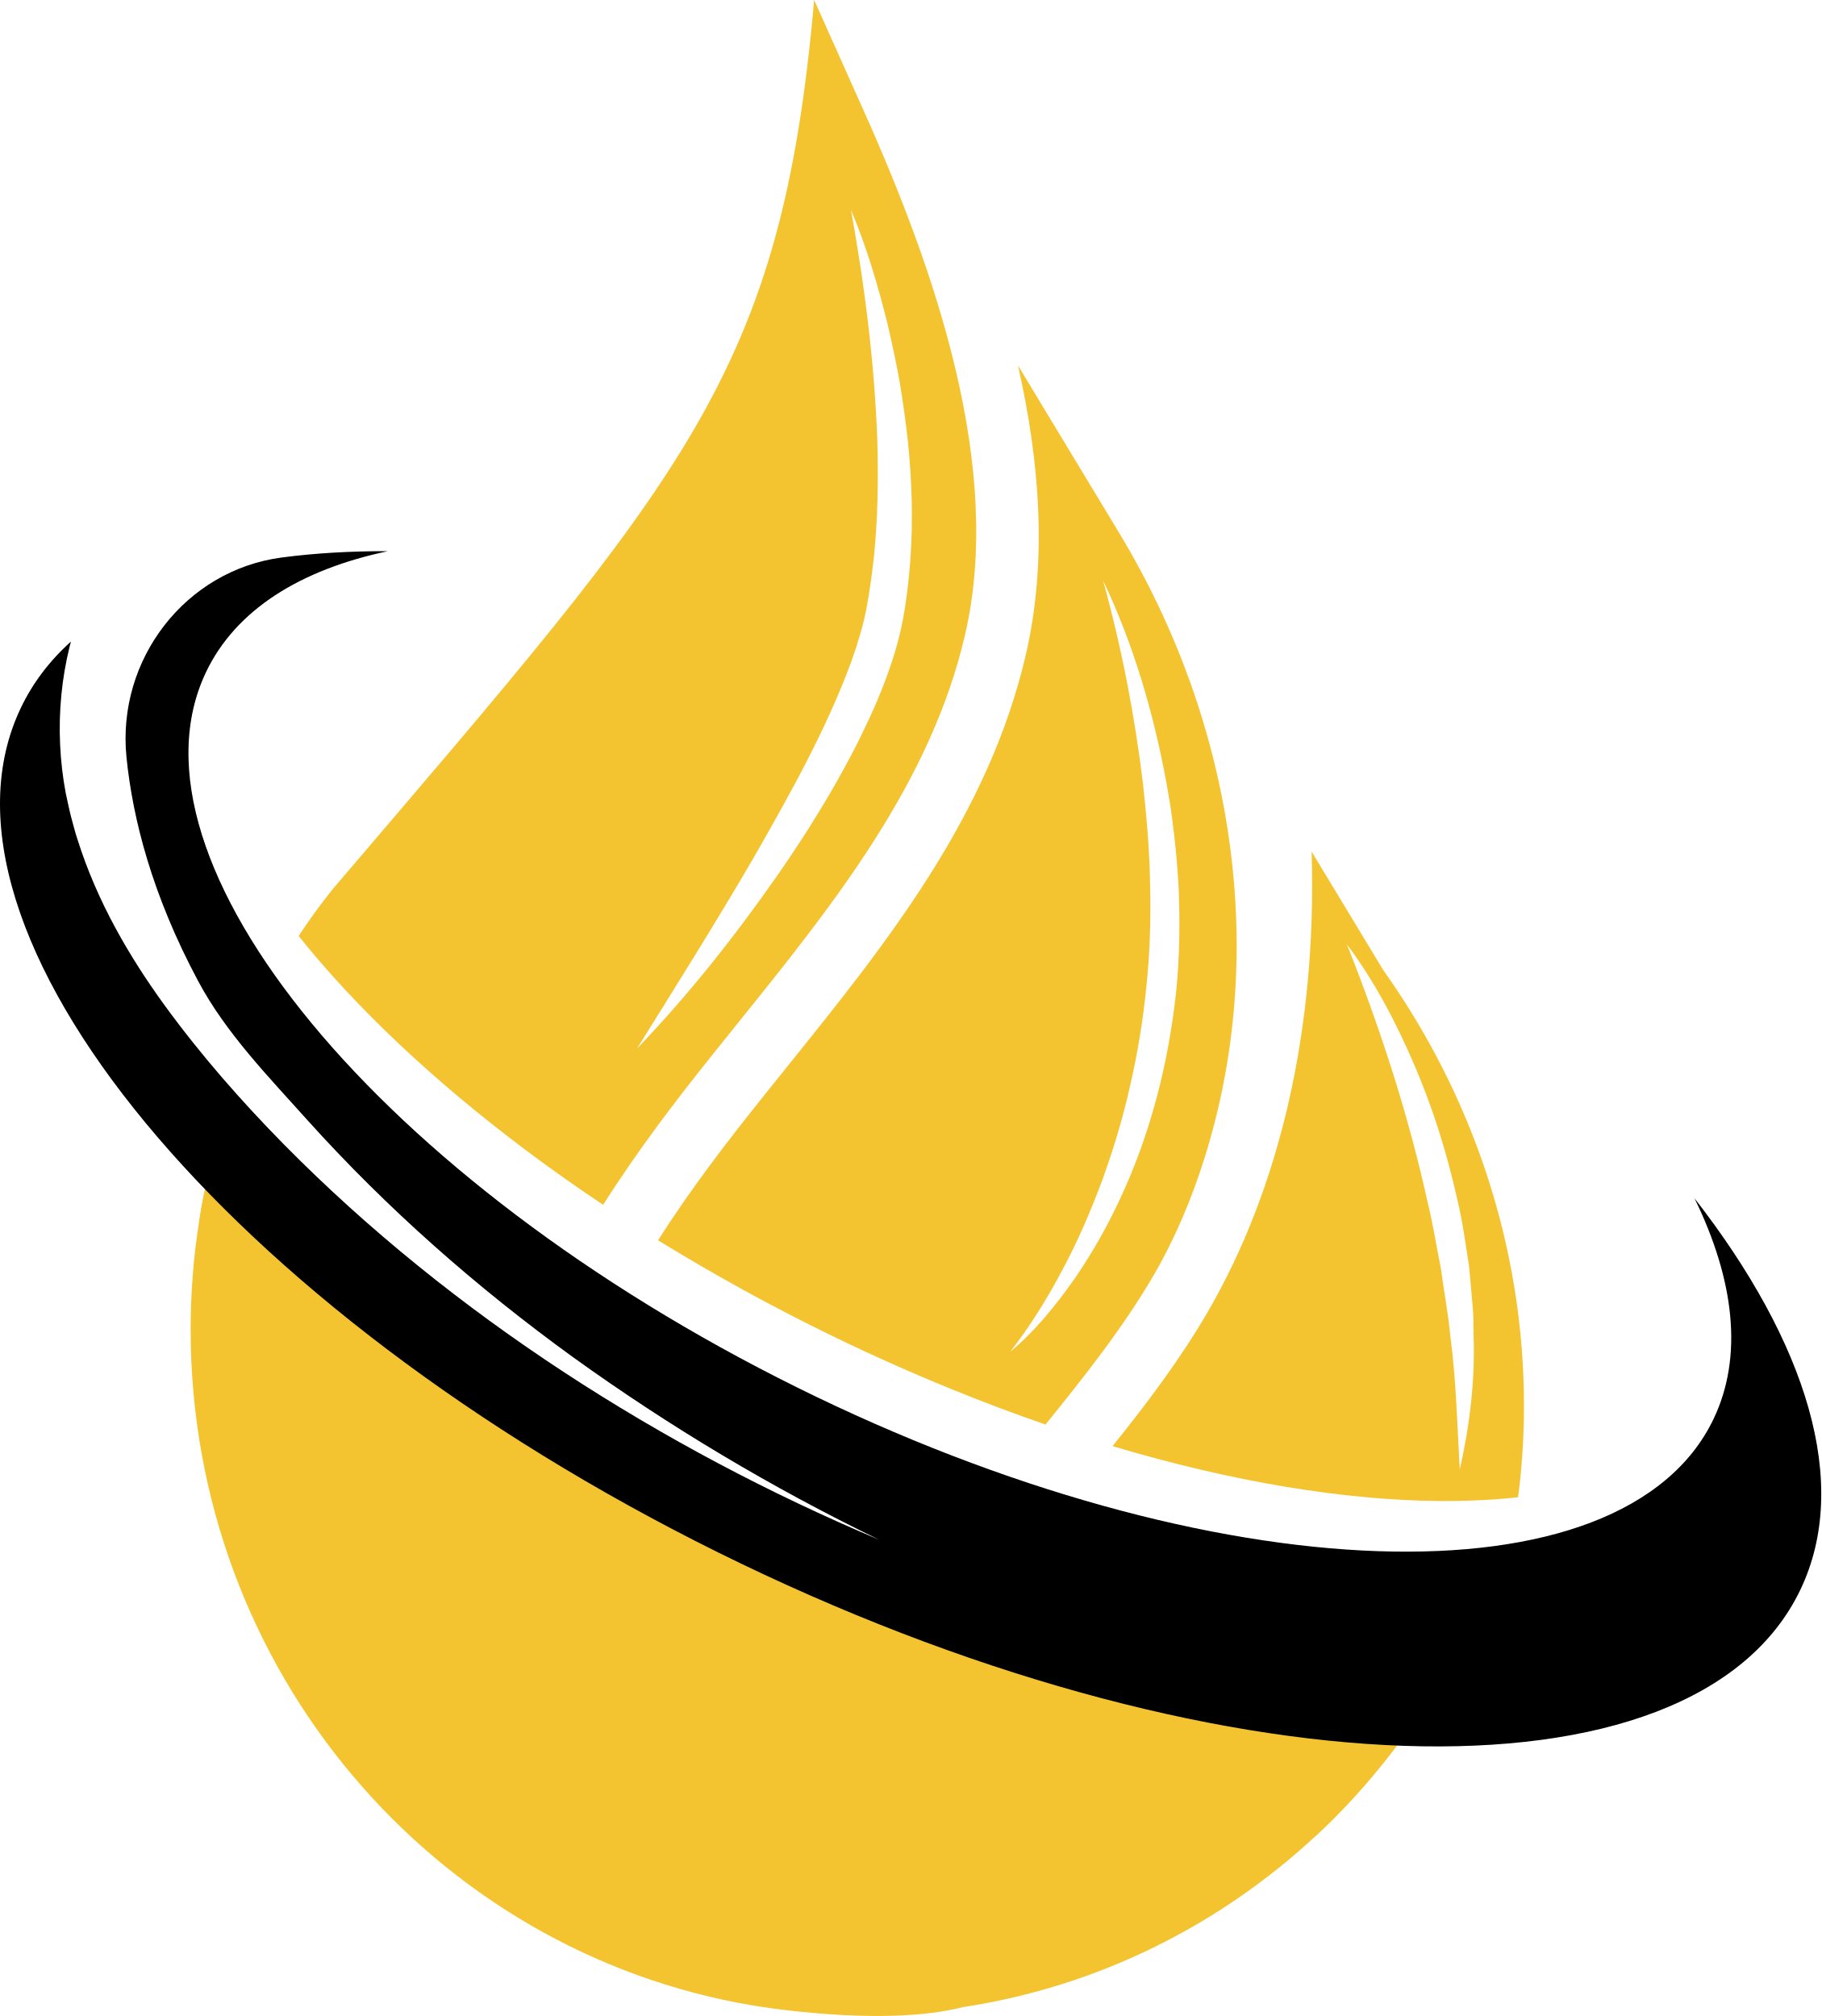
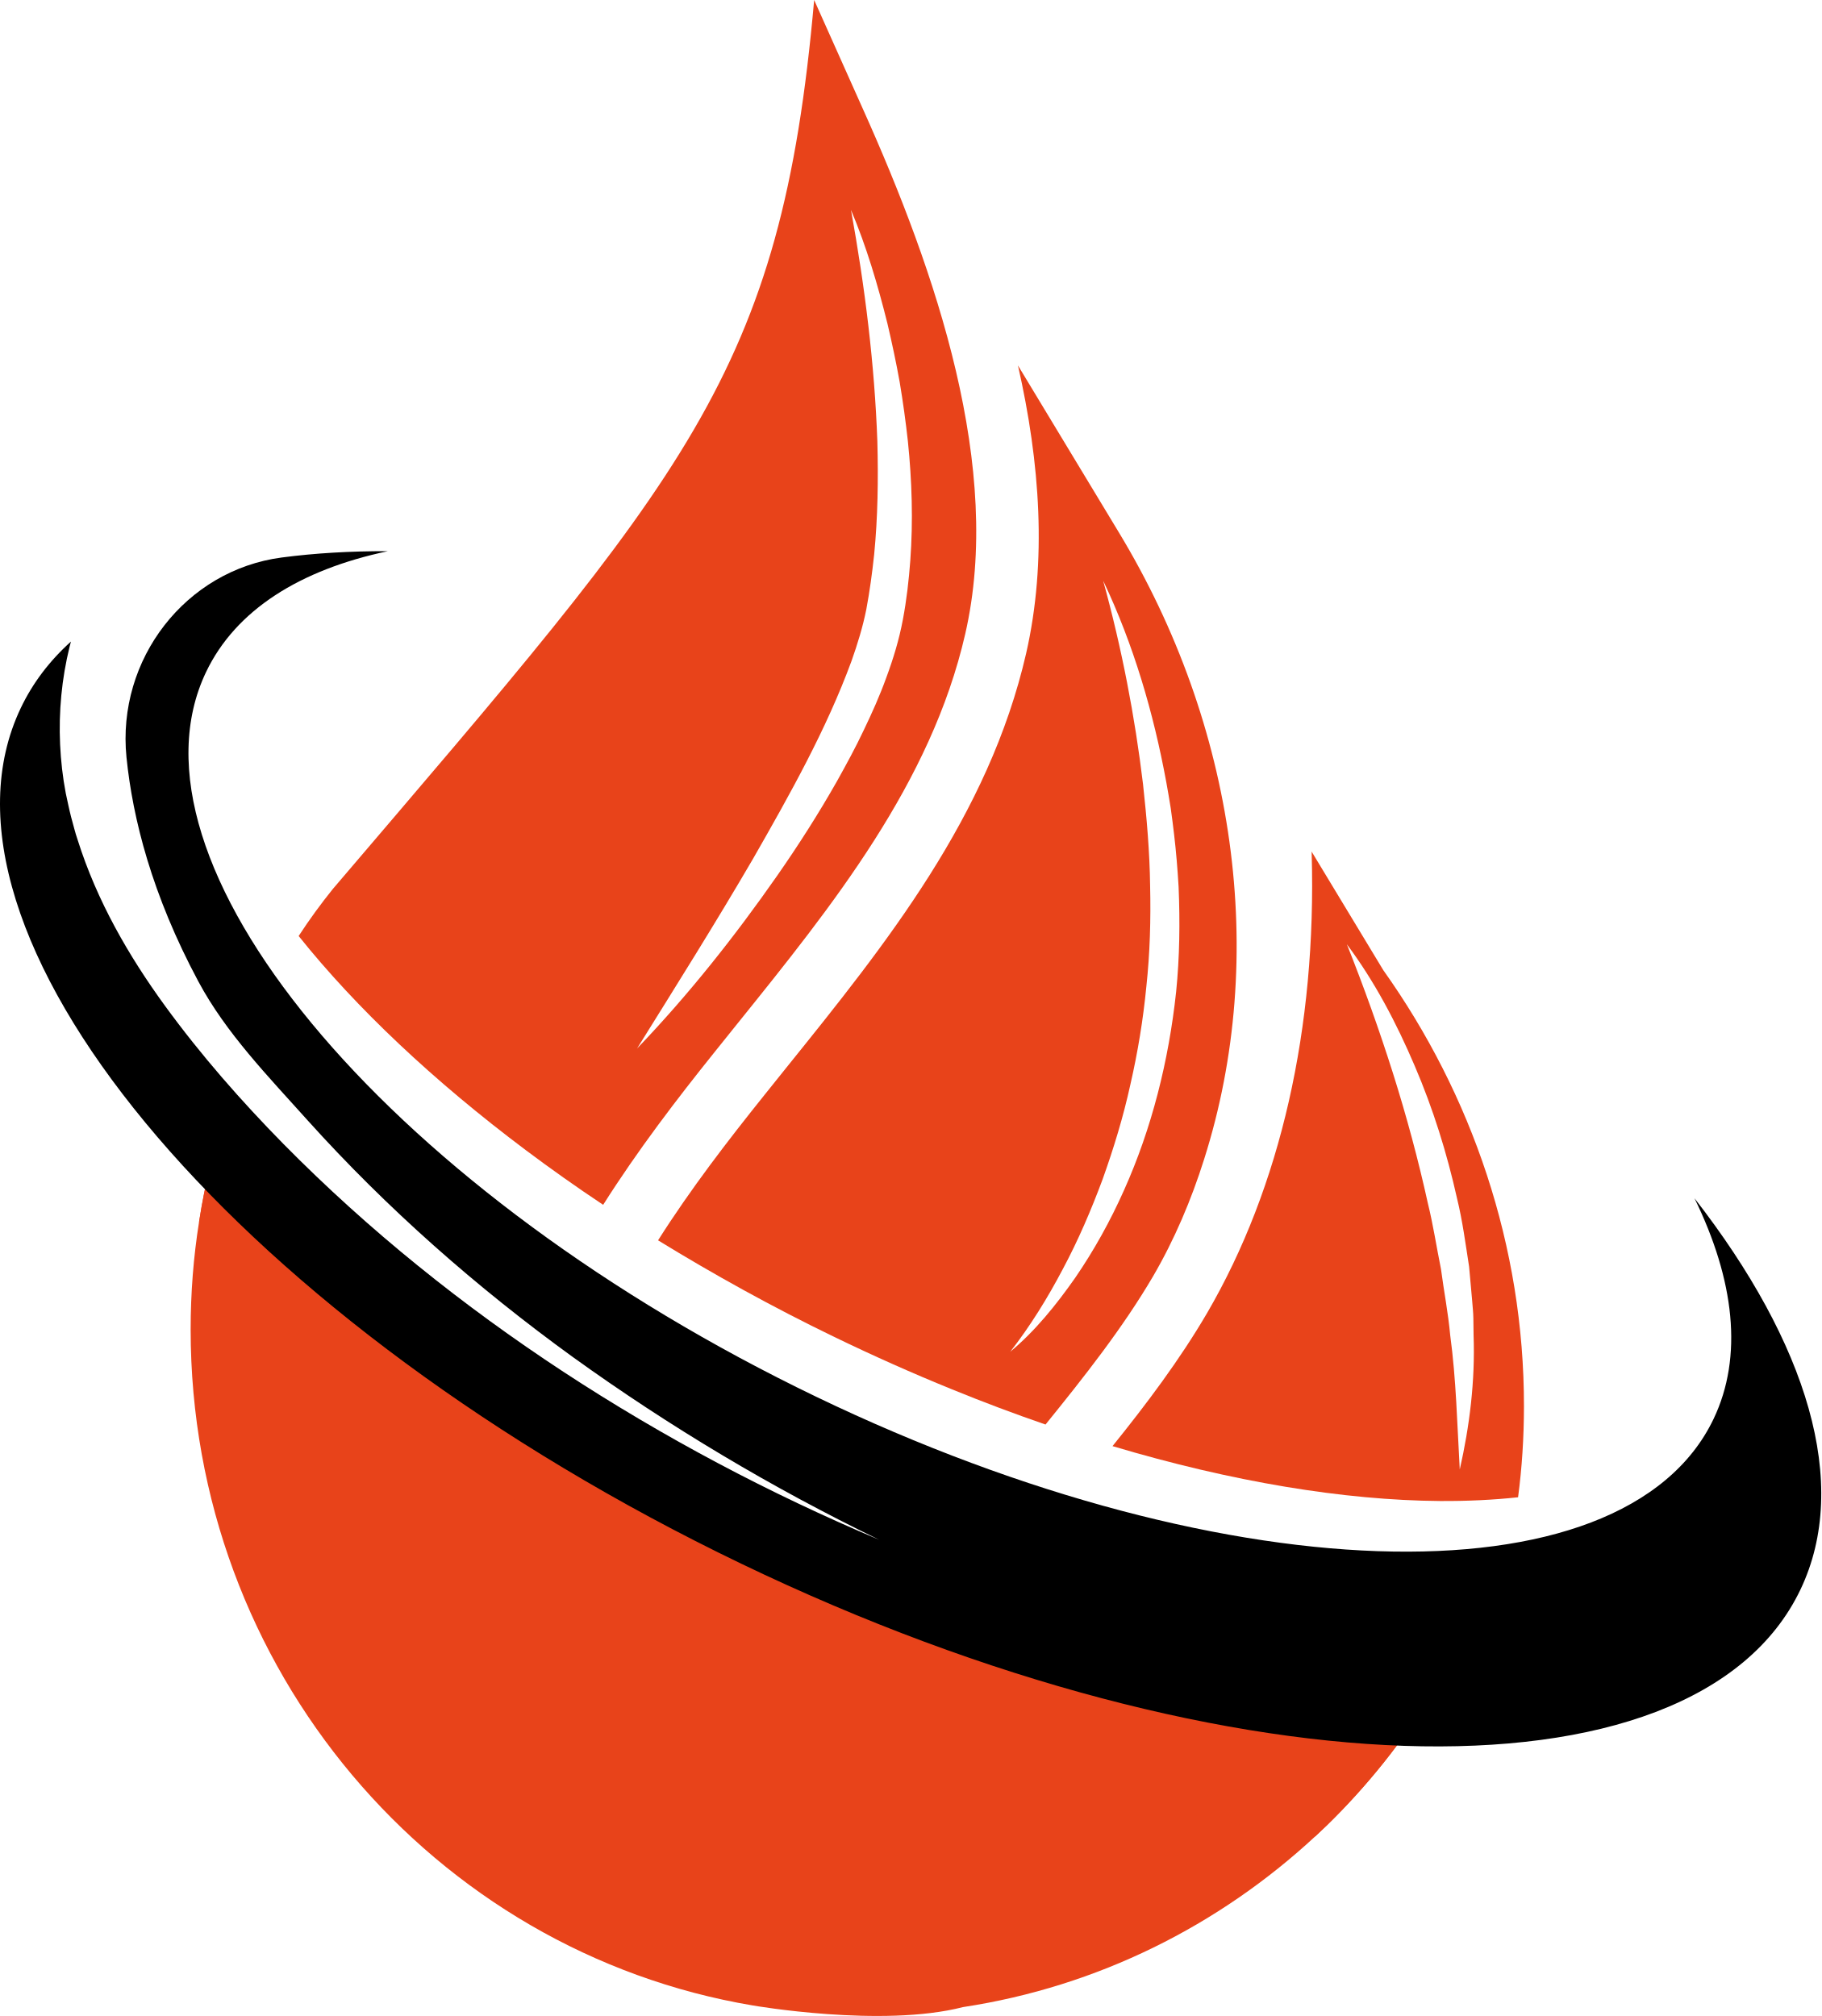
<svg xmlns="http://www.w3.org/2000/svg" width="56" height="62" viewBox="0 0 56 62" fill="none">
-   <path d="M26.517 3.316L25.034 0C24.013 11.554 21.116 14.576 10.236 27.337C9.862 27.801 9.511 28.283 9.183 28.786C10.948 30.993 13.325 33.24 16.169 35.373C16.929 35.943 17.721 36.504 18.546 37.053C19.613 35.367 20.814 33.798 21.987 32.337C22.215 32.051 22.442 31.772 22.67 31.486C25.6 27.848 28.629 24.082 29.679 19.497C30.845 14.421 28.805 8.403 26.517 3.316ZM27.99 17.238C27.945 17.847 27.875 18.456 27.762 19.054C27.646 19.674 27.465 20.263 27.257 20.825C27.053 21.393 26.811 21.931 26.556 22.461C26.305 22.994 26.025 23.505 25.743 24.012C25.17 25.024 24.549 25.995 23.893 26.936C22.581 28.816 21.161 30.605 19.589 32.245C20.802 30.297 22.015 28.366 23.16 26.401C24.288 24.43 25.408 22.437 26.181 20.333C26.368 19.807 26.53 19.277 26.637 18.743C26.741 18.189 26.818 17.624 26.879 17.052C26.991 15.911 27.008 14.743 26.977 13.569C26.892 11.22 26.598 8.842 26.167 6.457C26.645 7.589 26.992 8.768 27.288 9.955C27.428 10.552 27.556 11.149 27.664 11.753C27.765 12.356 27.849 12.963 27.916 13.572C28.041 14.79 28.079 16.019 27.99 17.238Z" fill="#F4C430" />
-   <path d="M34.411 16.387L31.3 11.238C31.981 14.231 32.199 17.261 31.552 20.094C30.401 25.104 27.24 29.034 24.181 32.832C23.952 33.116 23.73 33.398 23.502 33.679C22.389 35.068 21.241 36.556 20.234 38.145C21.937 39.19 23.75 40.196 25.657 41.118C26.867 41.704 28.072 42.24 29.263 42.724C30.236 43.122 31.199 43.483 32.148 43.81C33.33 42.35 34.522 40.843 35.455 39.251C36.115 38.119 36.631 36.899 37.025 35.65C39.015 29.383 37.979 22.293 34.411 16.387ZM36.164 30.501C35.936 32.628 35.414 34.701 34.564 36.598C34.141 37.548 33.639 38.453 33.062 39.295C32.475 40.132 31.834 40.929 31.063 41.572C31.682 40.778 32.211 39.92 32.68 39.029C33.154 38.143 33.551 37.215 33.903 36.269C34.243 35.318 34.539 34.349 34.757 33.354C34.984 32.365 35.151 31.353 35.249 30.332C35.359 29.315 35.388 28.282 35.364 27.243C35.351 26.204 35.26 25.16 35.146 24.116C34.895 22.026 34.492 19.934 33.92 17.858C34.854 19.821 35.469 21.924 35.861 24.054C35.912 24.321 35.953 24.587 35.998 24.856C36.033 25.124 36.072 25.392 36.101 25.66C36.165 26.198 36.208 26.737 36.24 27.277C36.285 28.354 36.272 29.433 36.164 30.501Z" fill="#F4C430" />
-   <path d="M42.534 29.837L40.362 26.243L40.328 26.186C40.332 26.207 40.332 26.231 40.332 26.253C40.485 31.62 39.372 36.506 37.118 40.377C36.27 41.827 35.252 43.178 34.208 44.474C37.893 45.575 41.332 46.14 44.273 46.162C45.119 46.167 45.922 46.129 46.678 46.047C46.799 45.136 46.858 44.203 46.859 43.254C46.865 38.32 45.25 33.655 42.534 29.837ZM44.885 45.193C44.804 43.79 44.776 42.428 44.591 41.061C44.529 40.379 44.396 39.702 44.307 39.026C44.17 38.35 44.069 37.673 43.904 37.005C43.608 35.66 43.248 34.327 42.83 33.002C42.41 31.675 41.941 30.363 41.414 29.041C42.269 30.185 42.94 31.466 43.499 32.778C44.064 34.094 44.491 35.464 44.801 36.855C44.971 37.547 45.062 38.252 45.172 38.954L45.267 40.011C45.279 40.186 45.301 40.36 45.303 40.537L45.31 41.063C45.361 42.471 45.187 43.863 44.885 45.193Z" fill="#F4C430" />
-   <path d="M24.086 48.333C20.788 46.977 17.768 45.198 15.058 42.841C13.704 41.663 12.542 40.291 11.059 39.272C9.525 38.217 7.959 37.246 6.513 36.062C6.484 36.038 6.458 36.011 6.431 35.984C6.314 36.485 6.213 36.993 6.132 37.509C6.127 37.532 6.125 37.558 6.12 37.582C5.948 38.66 5.862 39.767 5.862 40.889C5.862 51.351 13.341 60.029 23.148 61.676C23.148 61.676 27.117 62.368 29.611 61.726C33.752 61.096 37.485 59.218 40.441 56.476C40.561 56.364 40.68 56.251 40.799 56.137C42.034 54.932 43.123 53.572 44.035 52.087C37.253 51.751 30.424 50.941 24.086 48.333Z" fill="#F4C430" />
-   <path d="M24.086 48.333C20.788 46.977 17.767 45.198 15.057 42.841C13.704 41.663 12.541 40.291 11.059 39.272C9.525 38.217 7.959 37.246 6.513 36.062C6.484 36.038 6.458 36.011 6.431 35.984C6.314 36.485 6.212 36.993 6.132 37.509C6.127 37.532 6.125 37.558 6.12 37.582C9.589 41.502 14.311 45.423 19.902 48.794C27.135 53.155 34.453 55.772 40.44 56.476C40.561 56.364 40.68 56.251 40.798 56.137C42.033 54.932 43.122 53.572 44.035 52.087C37.253 51.751 30.424 50.941 24.086 48.333Z" fill="#F4C430" />
+   <path d="M26.517 3.316L25.034 0C24.013 11.554 21.116 14.576 10.236 27.337C9.862 27.801 9.511 28.283 9.183 28.786C10.948 30.993 13.325 33.24 16.169 35.373C16.929 35.943 17.721 36.504 18.546 37.053C19.613 35.367 20.814 33.798 21.987 32.337C22.215 32.051 22.442 31.772 22.67 31.486C25.6 27.848 28.629 24.082 29.679 19.497C30.845 14.421 28.805 8.403 26.517 3.316ZM27.99 17.238C27.945 17.847 27.875 18.456 27.762 19.054C27.646 19.674 27.465 20.263 27.257 20.825C27.053 21.393 26.811 21.931 26.556 22.461C26.305 22.994 26.025 23.505 25.743 24.012C25.17 25.024 24.549 25.995 23.893 26.936C22.581 28.816 21.161 30.605 19.589 32.245C20.802 30.297 22.015 28.366 23.16 26.401C24.288 24.43 25.408 22.437 26.181 20.333C26.368 19.807 26.53 19.277 26.637 18.743C26.741 18.189 26.818 17.624 26.879 17.052C26.991 15.911 27.008 14.743 26.977 13.569C26.892 11.22 26.598 8.842 26.167 6.457C26.645 7.589 26.992 8.768 27.288 9.955C27.428 10.552 27.556 11.149 27.664 11.753C27.765 12.356 27.849 12.963 27.916 13.572C28.041 14.79 28.079 16.019 27.99 17.238Z" fill="#e8431a" />
+   <path d="M34.411 16.387L31.3 11.238C31.981 14.231 32.199 17.261 31.552 20.094C30.401 25.104 27.24 29.034 24.181 32.832C23.952 33.116 23.73 33.398 23.502 33.679C22.389 35.068 21.241 36.556 20.234 38.145C21.937 39.19 23.75 40.196 25.657 41.118C26.867 41.704 28.072 42.24 29.263 42.724C30.236 43.122 31.199 43.483 32.148 43.81C33.33 42.35 34.522 40.843 35.455 39.251C36.115 38.119 36.631 36.899 37.025 35.65C39.015 29.383 37.979 22.293 34.411 16.387ZM36.164 30.501C35.936 32.628 35.414 34.701 34.564 36.598C34.141 37.548 33.639 38.453 33.062 39.295C32.475 40.132 31.834 40.929 31.063 41.572C31.682 40.778 32.211 39.92 32.68 39.029C33.154 38.143 33.551 37.215 33.903 36.269C34.243 35.318 34.539 34.349 34.757 33.354C34.984 32.365 35.151 31.353 35.249 30.332C35.359 29.315 35.388 28.282 35.364 27.243C35.351 26.204 35.26 25.16 35.146 24.116C34.895 22.026 34.492 19.934 33.92 17.858C34.854 19.821 35.469 21.924 35.861 24.054C35.912 24.321 35.953 24.587 35.998 24.856C36.033 25.124 36.072 25.392 36.101 25.66C36.165 26.198 36.208 26.737 36.24 27.277C36.285 28.354 36.272 29.433 36.164 30.501Z" fill="#e8431a" />
+   <path d="M42.534 29.837L40.362 26.243L40.328 26.186C40.332 26.207 40.332 26.231 40.332 26.253C40.485 31.62 39.372 36.506 37.118 40.377C36.27 41.827 35.252 43.178 34.208 44.474C37.893 45.575 41.332 46.14 44.273 46.162C45.119 46.167 45.922 46.129 46.678 46.047C46.799 45.136 46.858 44.203 46.859 43.254C46.865 38.32 45.25 33.655 42.534 29.837ZM44.885 45.193C44.804 43.79 44.776 42.428 44.591 41.061C44.529 40.379 44.396 39.702 44.307 39.026C44.17 38.35 44.069 37.673 43.904 37.005C43.608 35.66 43.248 34.327 42.83 33.002C42.41 31.675 41.941 30.363 41.414 29.041C42.269 30.185 42.94 31.466 43.499 32.778C44.064 34.094 44.491 35.464 44.801 36.855C44.971 37.547 45.062 38.252 45.172 38.954L45.267 40.011C45.279 40.186 45.301 40.36 45.303 40.537L45.31 41.063C45.361 42.471 45.187 43.863 44.885 45.193Z" fill="#e8431a" />
+   <path d="M24.086 48.333C20.788 46.977 17.768 45.198 15.058 42.841C13.704 41.663 12.542 40.291 11.059 39.272C9.525 38.217 7.959 37.246 6.513 36.062C6.484 36.038 6.458 36.011 6.431 35.984C6.314 36.485 6.213 36.993 6.132 37.509C6.127 37.532 6.125 37.558 6.12 37.582C5.948 38.66 5.862 39.767 5.862 40.889C5.862 51.351 13.341 60.029 23.148 61.676C23.148 61.676 27.117 62.368 29.611 61.726C33.752 61.096 37.485 59.218 40.441 56.476C40.561 56.364 40.68 56.251 40.799 56.137C42.034 54.932 43.123 53.572 44.035 52.087C37.253 51.751 30.424 50.941 24.086 48.333Z" fill="#e8431a" />
+   <path d="M24.086 48.333C20.788 46.977 17.767 45.198 15.057 42.841C13.704 41.663 12.541 40.291 11.059 39.272C9.525 38.217 7.959 37.246 6.513 36.062C6.484 36.038 6.458 36.011 6.431 35.984C6.314 36.485 6.212 36.993 6.132 37.509C6.127 37.532 6.125 37.558 6.12 37.582C9.589 41.502 14.311 45.423 19.902 48.794C27.135 53.155 34.453 55.772 40.44 56.476C40.561 56.364 40.68 56.251 40.798 56.137C42.033 54.932 43.122 53.572 44.035 52.087C37.253 51.751 30.424 50.941 24.086 48.333Z" fill="#e8431a" />
  <path d="M52.103 36.852C53.333 39.37 53.603 41.719 52.692 43.632C49.925 49.439 37.303 49.007 24.503 42.666C11.702 36.326 3.568 26.477 6.335 20.67C7.247 18.758 9.225 17.522 11.926 16.951C10.776 16.947 9.685 17.011 8.665 17.145C5.713 17.532 3.585 20.27 3.889 23.289C4.08 25.178 4.675 27.525 6.098 30.182C6.95 31.775 8.251 33.107 9.465 34.462C11.903 37.17 14.661 39.597 17.62 41.739C20.586 43.875 23.738 45.757 27.033 47.354C23.662 45.932 20.405 44.208 17.323 42.188C14.243 40.166 11.338 37.84 8.721 35.187C7.414 33.857 6.182 32.455 5.068 30.926C3.958 29.399 2.982 27.712 2.388 25.831C2.307 25.599 2.253 25.357 2.185 25.12C2.123 24.881 2.076 24.637 2.022 24.395C1.928 23.9 1.871 23.398 1.848 22.895C1.802 21.889 1.897 20.875 2.14 19.888C2.153 19.835 2.168 19.782 2.182 19.73C1.529 20.318 1.008 20.999 0.638 21.776C-2.629 28.633 6.972 40.259 22.083 47.744C37.196 55.23 52.095 55.739 55.362 48.883C56.913 45.629 55.565 41.303 52.103 36.852Z" fill="black" />
</svg>
